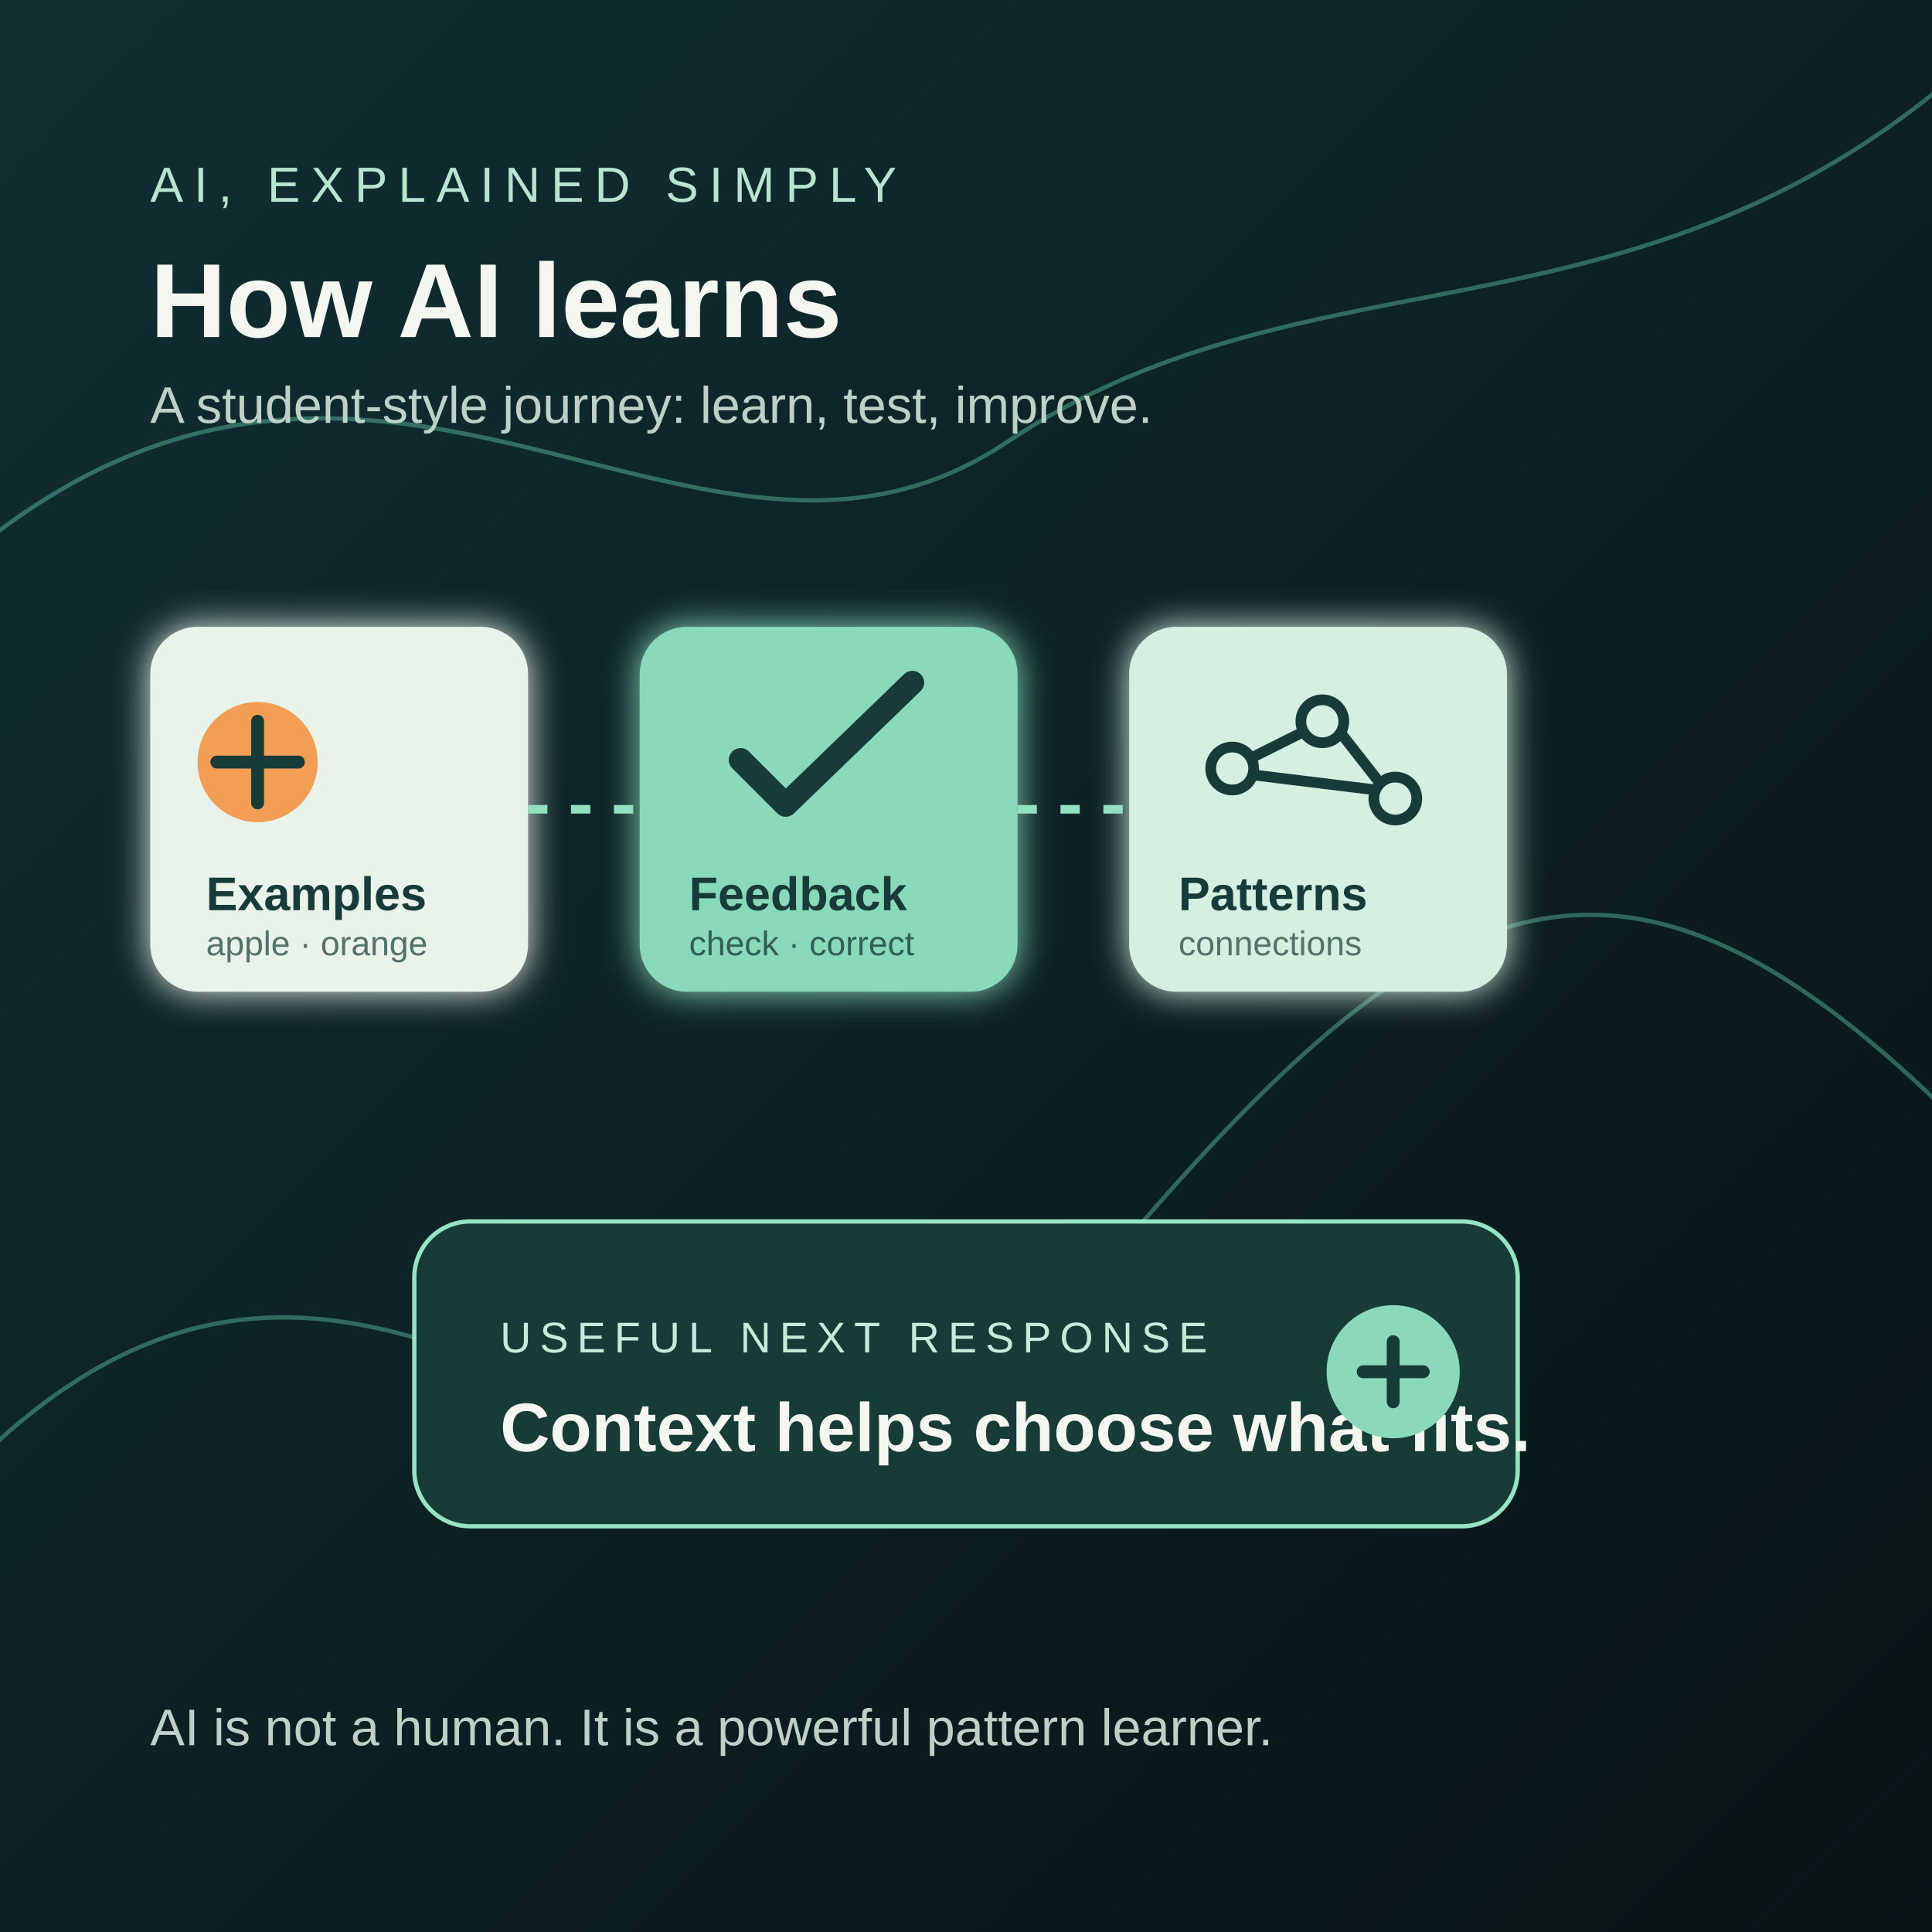
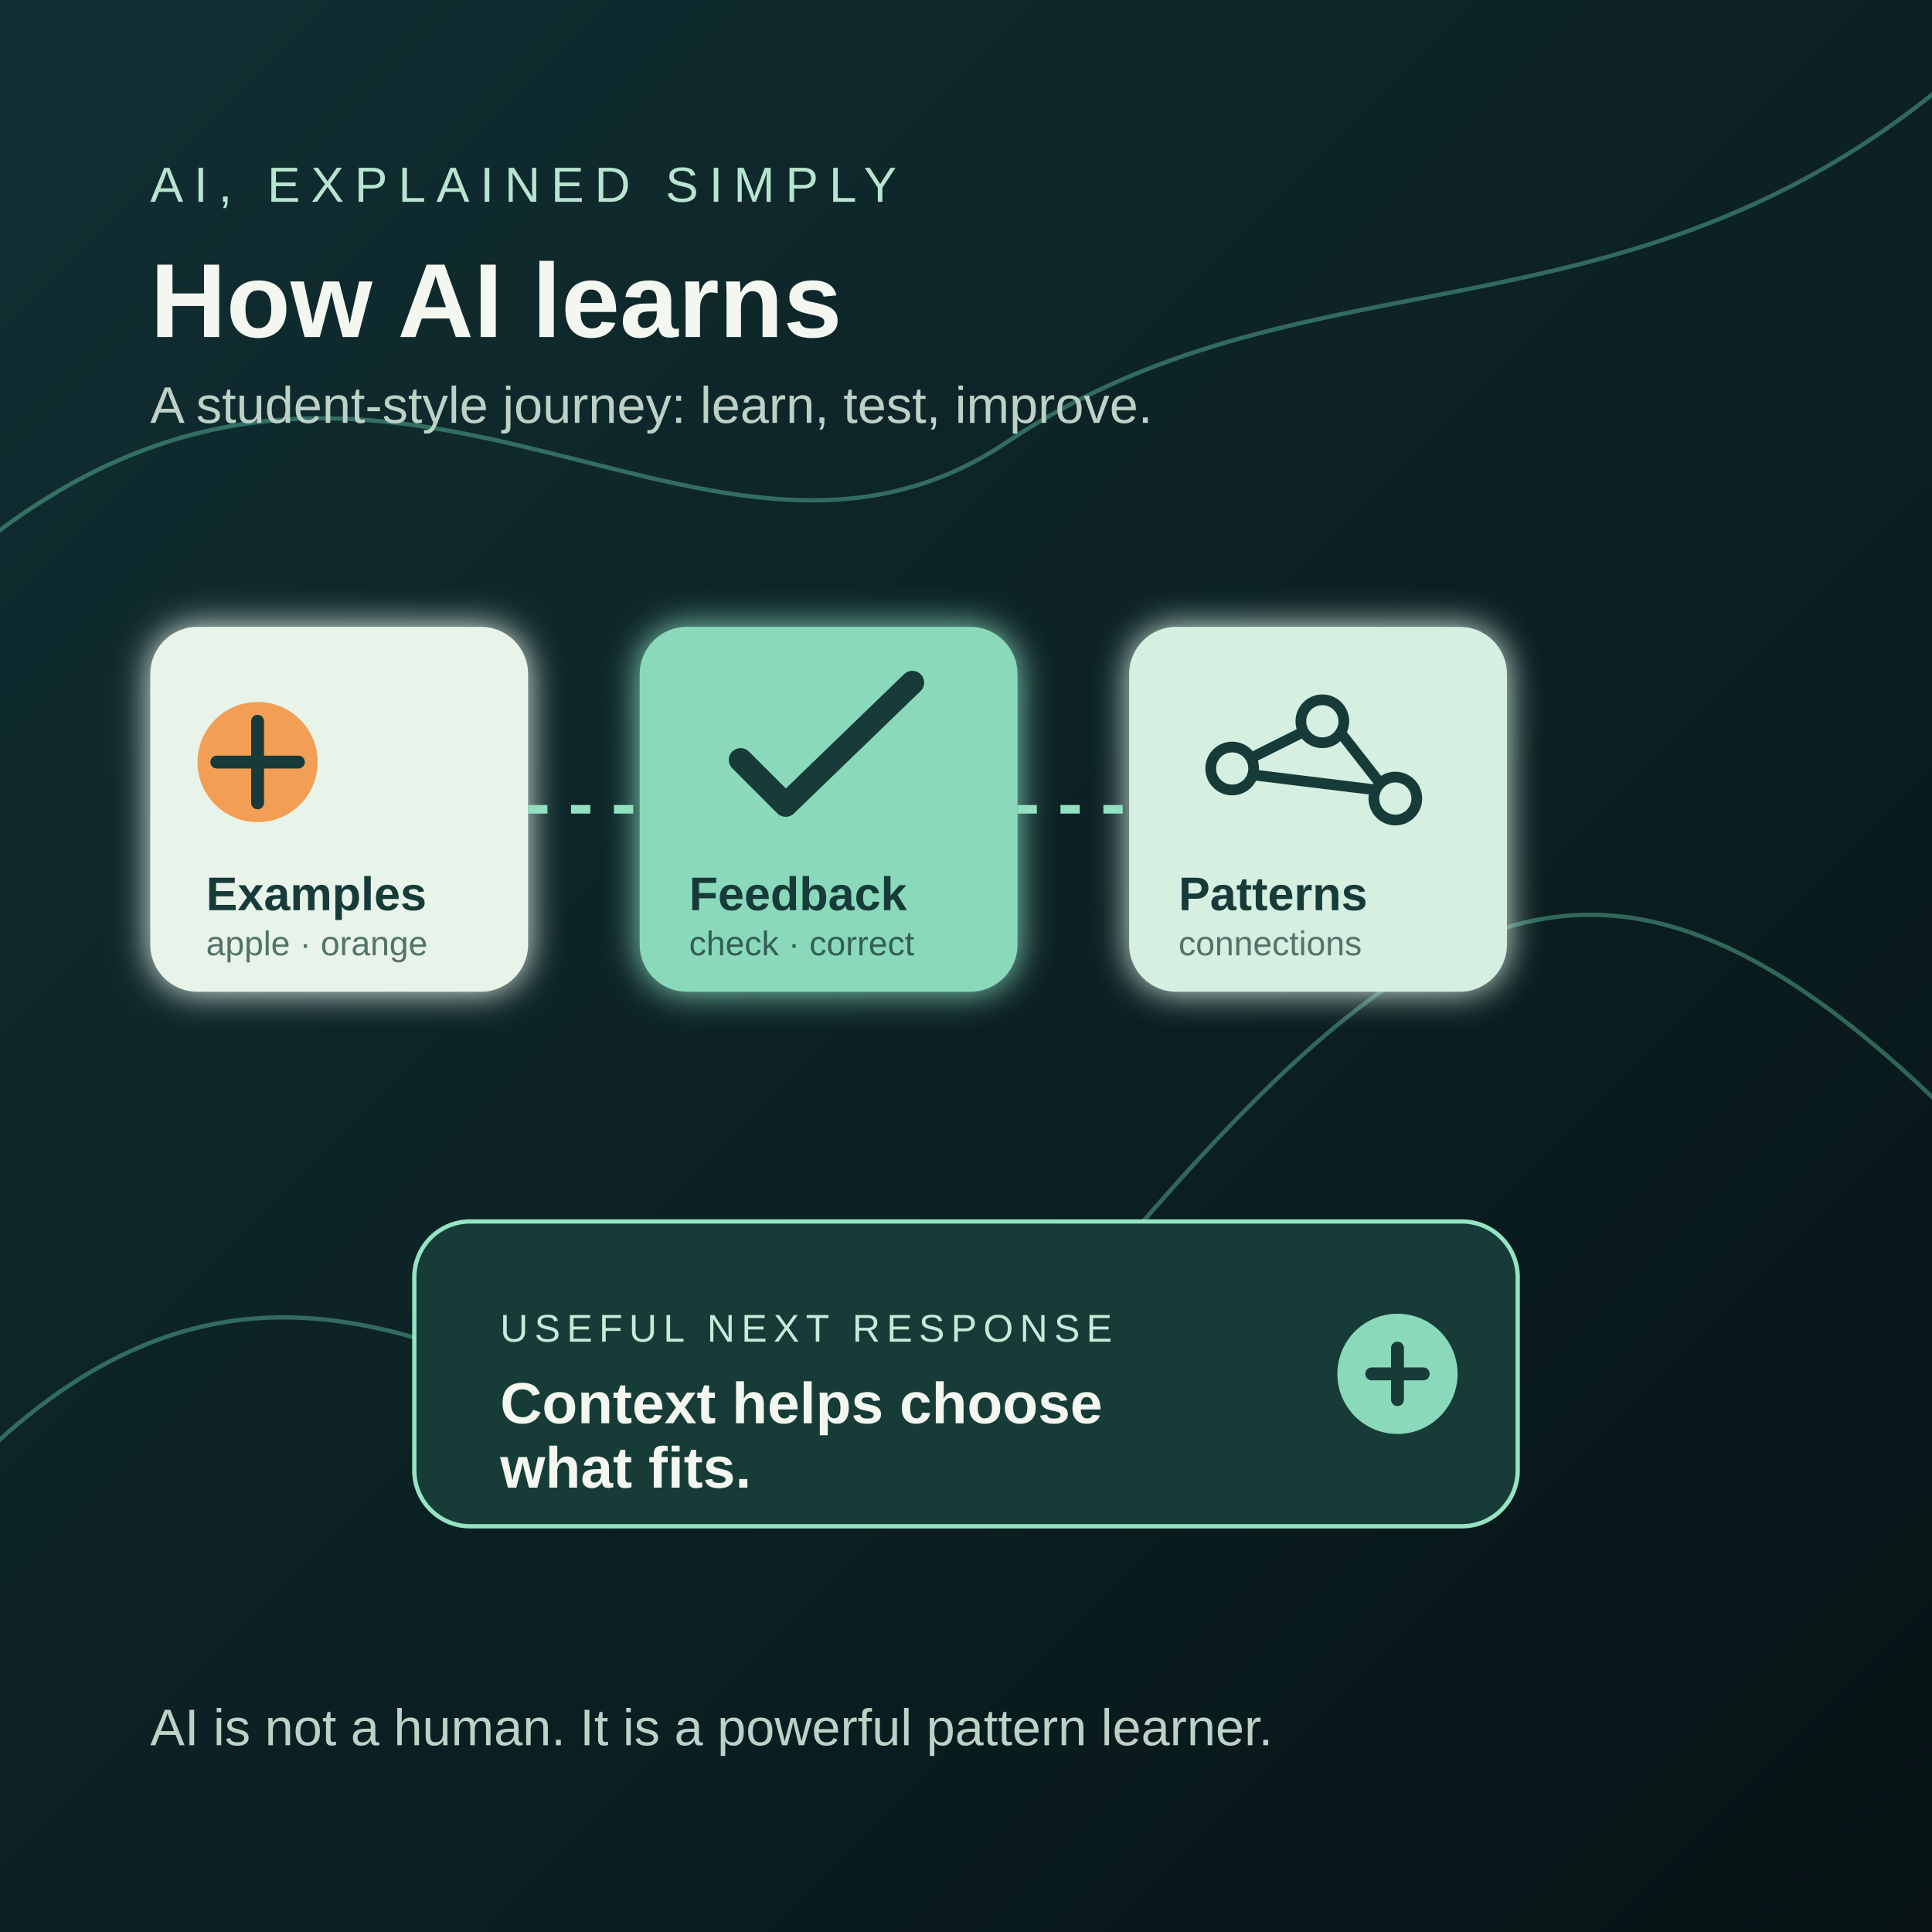
<svg xmlns="http://www.w3.org/2000/svg" viewBox="0 0 900 900" role="img" aria-labelledby="title desc">
  <defs>
    <linearGradient id="bg" x1="0" y1="0" x2="1" y2="1">
      <stop stop-color="#112f33" />
      <stop offset="1" stop-color="#071315" />
    </linearGradient>
    <filter id="glow">
      <feGaussianBlur stdDeviation="8" result="b" />
      <feMerge>
        <feMergeNode in="b" />
        <feMergeNode in="SourceGraphic" />
      </feMerge>
    </filter>
  </defs>
  <rect width="900" height="900" fill="url(#bg)" />
  <g fill="none" stroke="#6ad6b1" stroke-width="2" opacity=".4">
    <path d="M-20 690C190 470 328 817 498 610S756 358 930 541" />
    <path d="M-20 263C175 95 324 303 469 206s301-36 461-188" />
  </g>
  <g font-family="Arial, sans-serif">
    <text x="70" y="94" fill="#b8e4d0" font-size="23" letter-spacing="5">AI, EXPLAINED SIMPLY</text>
    <text x="70" y="157" fill="#f3f7ef" font-size="49" font-weight="700">How AI learns</text>
    <text x="70" y="197" fill="#bed1c6" font-size="24">A student-style journey: learn, test, improve.</text>
  </g>
  <g filter="url(#glow)">
    <g transform="translate(70 292)">
      <rect width="176" height="170" rx="22" fill="#e8f4e9" />
      <circle cx="50" cy="63" r="28" fill="#f29f55" />
      <path d="M31 63h38M50 44v38" stroke="#173b37" stroke-width="6" stroke-linecap="round" />
      <text x="26" y="132" fill="#173b37" font-family="Arial,sans-serif" font-size="22" font-weight="700">Examples</text>
      <text x="26" y="153" fill="#52736a" font-family="Arial,sans-serif" font-size="16">apple · orange</text>
    </g>
    <g transform="translate(298 292)">
      <rect width="176" height="170" rx="22" fill="#8bd9bb" />
      <path d="M47 62l21 21 59-57" fill="none" stroke="#173b37" stroke-width="11" stroke-linecap="round" stroke-linejoin="round" />
      <text x="23" y="132" fill="#173b37" font-family="Arial,sans-serif" font-size="22" font-weight="700">Feedback</text>
      <text x="23" y="153" fill="#315f55" font-family="Arial,sans-serif" font-size="16">check · correct</text>
    </g>
    <g transform="translate(526 292)">
      <rect width="176" height="170" rx="22" fill="#d5efe1" />
      <g fill="none" stroke="#173b37" stroke-width="5">
        <circle cx="48" cy="66" r="10" />
        <circle cx="90" cy="44" r="10" />
        <circle cx="124" cy="80" r="10" />
        <path d="M57 61 81 49M99 50l18 23M58 69l57 7" />
      </g>
      <text x="23" y="132" fill="#173b37" font-family="Arial,sans-serif" font-size="22" font-weight="700">Patterns</text>
      <text x="23" y="153" fill="#52736a" font-family="Arial,sans-serif" font-size="16">connections</text>
    </g>
  </g>
  <g fill="none" stroke="#91e1c1" stroke-width="4" stroke-dasharray="9 11">
    <path d="M246 377h52M474 377h52" />
  </g>
  <g transform="translate(193 569)">
    <rect width="514" height="142" rx="26" fill="#173c38" stroke="#95e4c3" stroke-width="2" />
    <g font-family="Arial,sans-serif">
-       <text x="40" y="61" fill="#c4ecd8" font-size="20" letter-spacing="4">USEFUL NEXT RESPONSE</text>
-       <text x="40" y="107" fill="#f3f7ef" font-size="32" font-weight="700">Context helps choose what fits.</text>
+       <text x="40" y="56" fill="#c4ecd8" font-size="18" letter-spacing="3">USEFUL NEXT RESPONSE</text>
+       <text x="40" y="94" fill="#f3f7ef" font-size="27" font-weight="700">Context helps choose</text>
+       <text x="40" y="124" fill="#f3f7ef" font-size="27" font-weight="700">what fits.</text>
    </g>
-     <circle cx="456" cy="70" r="31" fill="#8bd9bb" />
-     <path d="M442 70h28M456 56v28" stroke="#173b37" stroke-width="6" stroke-linecap="round" />
+     <circle cx="458" cy="71" r="28" fill="#8bd9bb" />
+     <path d="M446 71h24M458 59v24" stroke="#173b37" stroke-width="6" stroke-linecap="round" />
  </g>
  <text x="70" y="813" fill="#bed1c6" font-family="Arial,sans-serif" font-size="24">AI is not a human. It is a powerful pattern learner.</text>
</svg>
